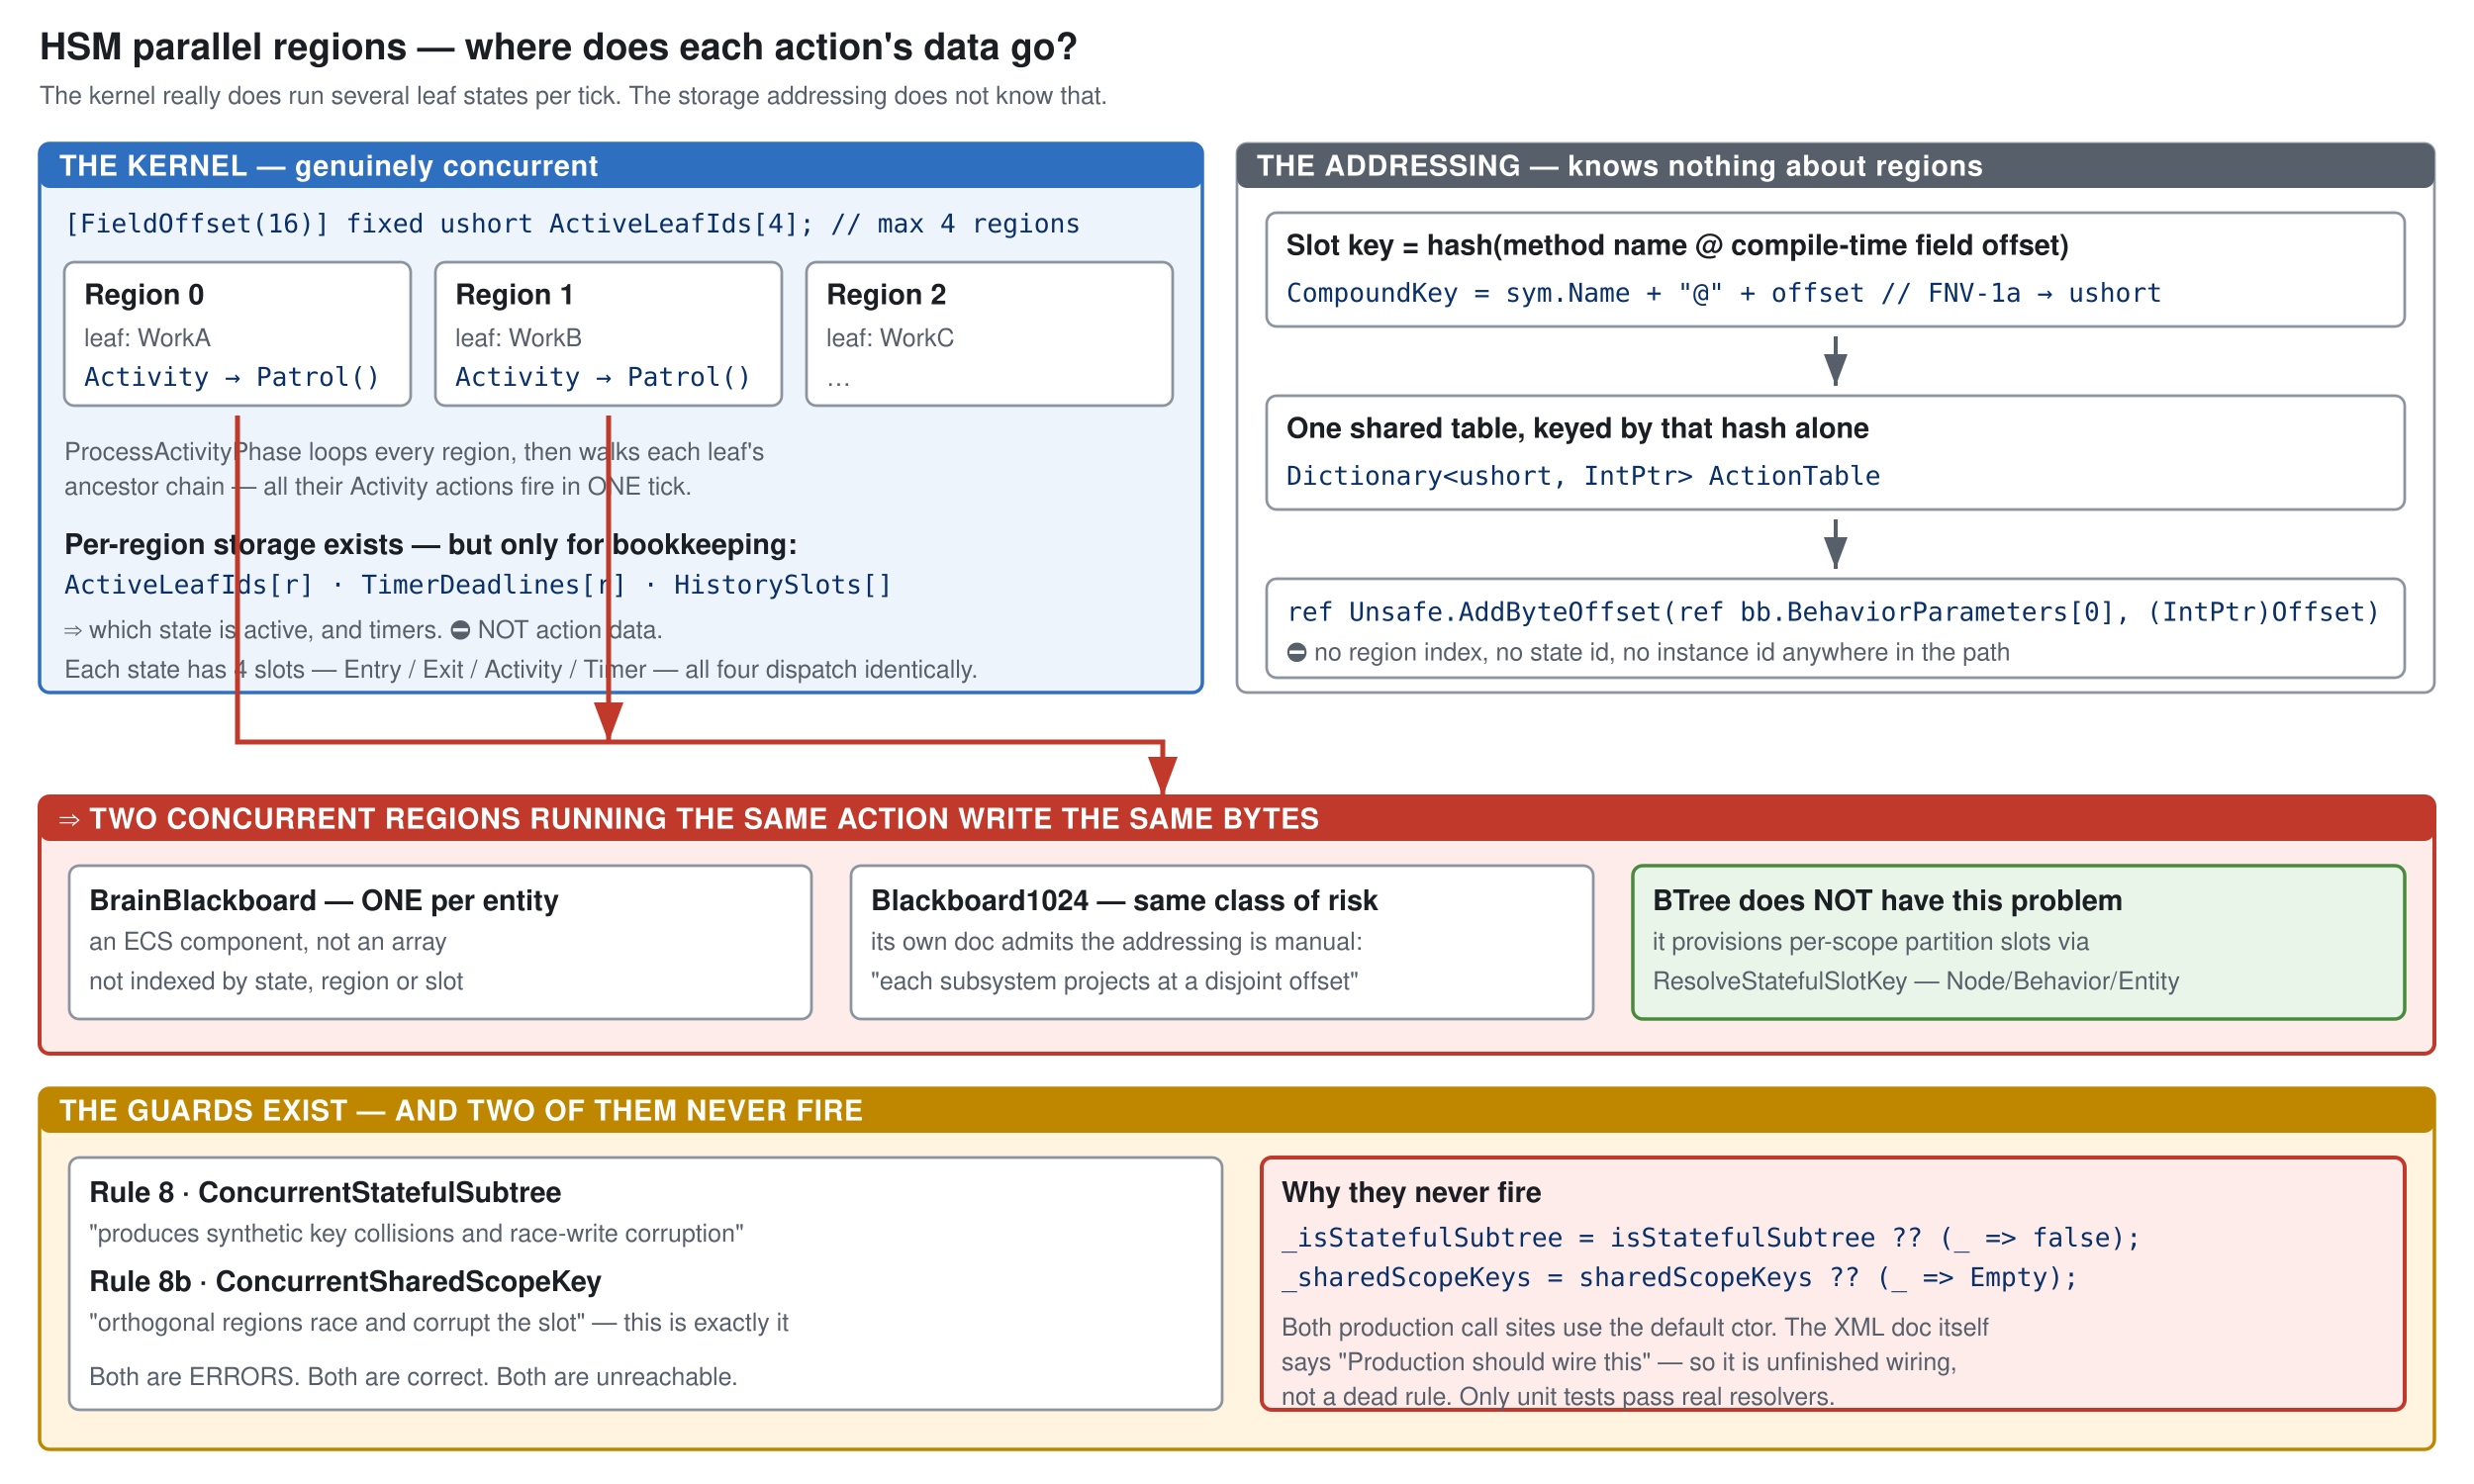
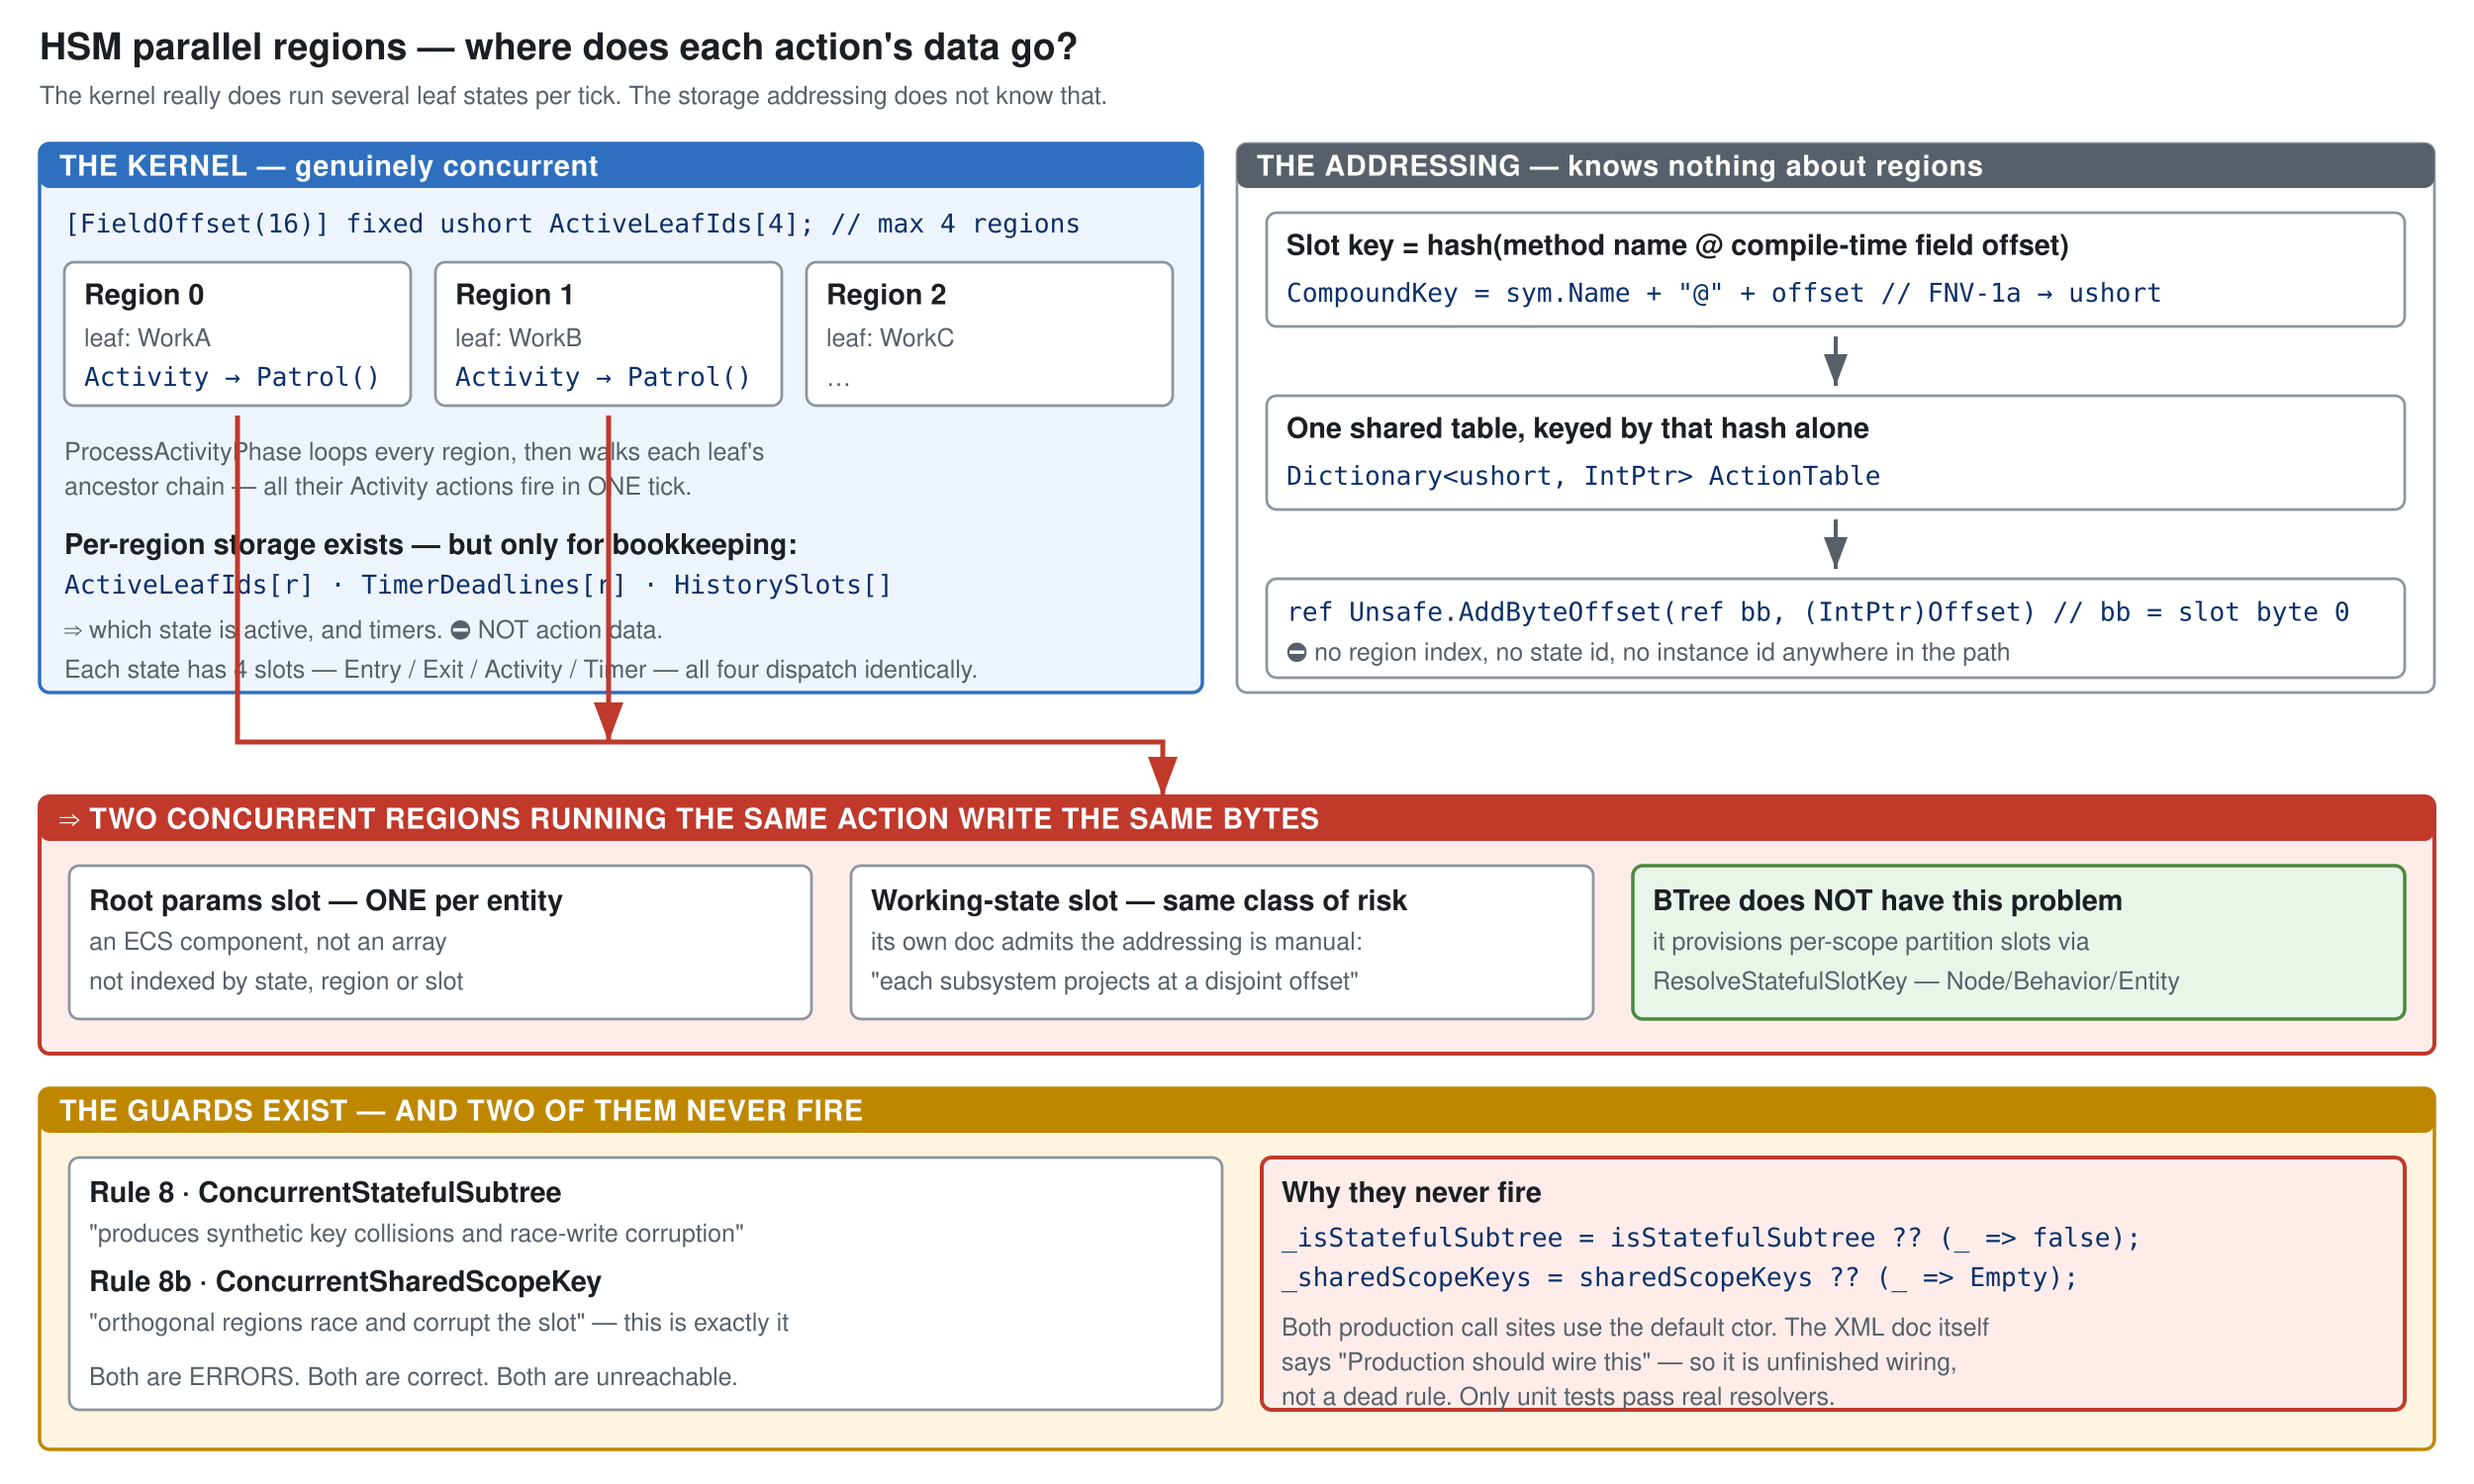
<svg xmlns="http://www.w3.org/2000/svg" viewBox="0 0 1000 600" width="1000" height="600" font-family="Segoe UI, Helvetica, Arial, sans-serif">
  <style>
    .h1 { font-size:15px; fill:#1b1f24; font-weight:700; }
    .h2 { font-size:11.5px; fill:#ffffff; font-weight:700; letter-spacing:.3px; }
    .t  { font-size:11.5px; fill:#1b1f24; }
    .tb { font-size:11.5px; fill:#1b1f24; font-weight:600; }
    .s  { font-size:10px; fill:#57606a; }
    .m  { font-size:10.5px; fill:#0a3069; font-family:ui-monospace, Consolas, monospace; }
    .box { fill:#ffffff; stroke:#8c959f; stroke-width:1.1; rx:4; }
    .reg { fill:#eef4fb; stroke:#2f6fbf; stroke-width:1.4; rx:4; }
    .bad { fill:#fdecea; stroke:#c0392b; stroke-width:1.6; rx:4; }
    .ok  { fill:#e9f5e9; stroke:#4a8a3c; stroke-width:1.4; rx:4; }
    .warn{ fill:#fff4e0; stroke:#bf8700; stroke-width:1.4; rx:4; }
    .arr { stroke:#57606a; stroke-width:1.6; fill:none; marker-end:url(#a); }
    .red { stroke:#c0392b; stroke-width:2; fill:none; marker-end:url(#r); }
  </style>
  <defs>
    <marker id="a" markerWidth="9" markerHeight="9" refX="8" refY="3" orient="auto">
      <path d="M0,0 L8,3 L0,6 z" fill="#57606a" />
    </marker>
    <marker id="r" markerWidth="9" markerHeight="9" refX="8" refY="3" orient="auto">
      <path d="M0,0 L8,3 L0,6 z" fill="#c0392b" />
    </marker>
  </defs>
  <rect width="1000" height="600" fill="#ffffff" />
  <text x="16" y="24" class="h1">HSM parallel regions — where does each action's data go?</text>
  <text x="16" y="42" class="s">The kernel really does run several leaf states per tick. The storage addressing does not know that.</text>
  <rect x="16" y="58" width="470" height="222" class="reg" />
  <rect x="16" y="58" width="470" height="18" fill="#2f6fbf" rx="4" />
  <text x="24" y="71" class="h2">THE KERNEL — genuinely concurrent</text>
  <text x="26" y="94" class="m">[FieldOffset(16)] fixed ushort ActiveLeafIds[4];   // max 4 regions</text>
  <rect x="26" y="106" width="140" height="58" class="box" />
  <text x="34" y="123" class="tb">Region 0</text>
  <text x="34" y="140" class="s">leaf: WorkA</text>
  <text x="34" y="156" class="m">Activity → Patrol()</text>
  <rect x="176" y="106" width="140" height="58" class="box" />
  <text x="184" y="123" class="tb">Region 1</text>
  <text x="184" y="140" class="s">leaf: WorkB</text>
  <text x="184" y="156" class="m">Activity → Patrol()</text>
  <rect x="326" y="106" width="148" height="58" class="box" />
  <text x="334" y="123" class="tb">Region 2</text>
  <text x="334" y="140" class="s">leaf: WorkC</text>
  <text x="334" y="156" class="s">…</text>
  <text x="26" y="186" class="s">ProcessActivityPhase loops every region, then walks each leaf's</text>
  <text x="26" y="200" class="s">ancestor chain — all their Activity actions fire in ONE tick.</text>
  <text x="26" y="224" class="tb">Per-region storage exists — but only for bookkeeping:</text>
  <text x="26" y="240" class="m">ActiveLeafIds[r] · TimerDeadlines[r] · HistorySlots[]</text>
  <text x="26" y="258" class="s">⇒ which state is active, and timers. ⛔ NOT action data.</text>
  <text x="26" y="274" class="s">Each state has 4 slots — Entry / Exit / Activity / Timer — all four dispatch identically.</text>
  <path class="red" d="M96 168 L96 300 L470 300 L470 322" />
  <path class="red" d="M246 168 L246 300" />
  <rect x="500" y="58" width="484" height="222" class="box" />
  <rect x="500" y="58" width="484" height="18" fill="#57606a" rx="4" />
  <text x="508" y="71" class="h2">THE ADDRESSING — knows nothing about regions</text>
  <rect x="512" y="86" width="460" height="46" class="box" />
  <text x="520" y="103" class="tb">Slot key = hash(method name @ compile-time field offset)</text>
  <text x="520" y="122" class="m">CompoundKey = sym.Name + "@" + offset      // FNV-1a → ushort</text>
  <path class="arr" d="M742 136 L742 156" />
  <rect x="512" y="160" width="460" height="46" class="box" />
  <text x="520" y="177" class="tb">One shared table, keyed by that hash alone</text>
  <text x="520" y="196" class="m">Dictionary&lt;ushort, IntPtr&gt; ActionTable</text>
  <path class="arr" d="M742 210 L742 230" />
  <rect x="512" y="234" width="460" height="40" class="box" />
-   <text x="520" y="251" class="m">ref Unsafe.AddByteOffset(ref bb.BehaviorParameters[0], (IntPtr)Offset)</text>
+   <text x="520" y="251" class="m">ref Unsafe.AddByteOffset(ref bb, (IntPtr)Offset)   // bb = slot byte 0</text>
  <text x="520" y="267" class="s">⛔ no region index, no state id, no instance id anywhere in the path</text>
  <rect x="16" y="322" width="968" height="104" class="bad" />
  <rect x="16" y="322" width="968" height="18" fill="#c0392b" rx="4" />
  <text x="24" y="335" class="h2">⇒ TWO CONCURRENT REGIONS RUNNING THE SAME ACTION WRITE THE SAME BYTES</text>
  <rect x="28" y="350" width="300" height="62" class="box" />
-   <text x="36" y="368" class="tb">BrainBlackboard — ONE per entity</text>
+   <text x="36" y="368" class="tb">Root params slot — ONE per entity</text>
  <text x="36" y="384" class="s">an ECS component, not an array</text>
  <text x="36" y="400" class="s">not indexed by state, region or slot</text>
  <rect x="344" y="350" width="300" height="62" class="box" />
-   <text x="352" y="368" class="tb">Blackboard1024 — same class of risk</text>
+   <text x="352" y="368" class="tb">Working-state slot — same class of risk</text>
  <text x="352" y="384" class="s">its own doc admits the addressing is manual:</text>
  <text x="352" y="400" class="s">"each subsystem projects at a disjoint offset"</text>
  <rect x="660" y="350" width="312" height="62" class="ok" />
  <text x="668" y="368" class="tb">BTree does NOT have this problem</text>
  <text x="668" y="384" class="s">it provisions per-scope partition slots via</text>
  <text x="668" y="400" class="s">ResolveStatefulSlotKey — Node/Behavior/Entity</text>
  <rect x="16" y="440" width="968" height="146" class="warn" />
  <rect x="16" y="440" width="968" height="18" fill="#bf8700" rx="4" />
  <text x="24" y="453" class="h2">THE GUARDS EXIST — AND TWO OF THEM NEVER FIRE</text>
  <rect x="28" y="468" width="466" height="102" class="box" />
  <text x="36" y="486" class="tb">Rule 8 · ConcurrentStatefulSubtree</text>
  <text x="36" y="502" class="s">"produces synthetic key collisions and race-write corruption"</text>
  <text x="36" y="522" class="tb">Rule 8b · ConcurrentSharedScopeKey</text>
  <text x="36" y="538" class="s">"orthogonal regions race and corrupt the slot" — this is exactly it</text>
  <text x="36" y="560" class="s">Both are ERRORS. Both are correct. Both are unreachable.</text>
  <rect x="510" y="468" width="462" height="102" class="bad" />
  <text x="518" y="486" class="tb">Why they never fire</text>
  <text x="518" y="504" class="m">_isStatefulSubtree = isStatefulSubtree ?? (_ =&gt; false);</text>
  <text x="518" y="520" class="m">_sharedScopeKeys   = sharedScopeKeys   ?? (_ =&gt; Empty);</text>
  <text x="518" y="540" class="s">Both production call sites use the default ctor. The XML doc itself</text>
  <text x="518" y="554" class="s">says "Production should wire this" — so it is unfinished wiring,</text>
  <text x="518" y="568" class="s">not a dead rule. Only unit tests pass real resolvers.</text>
</svg>
